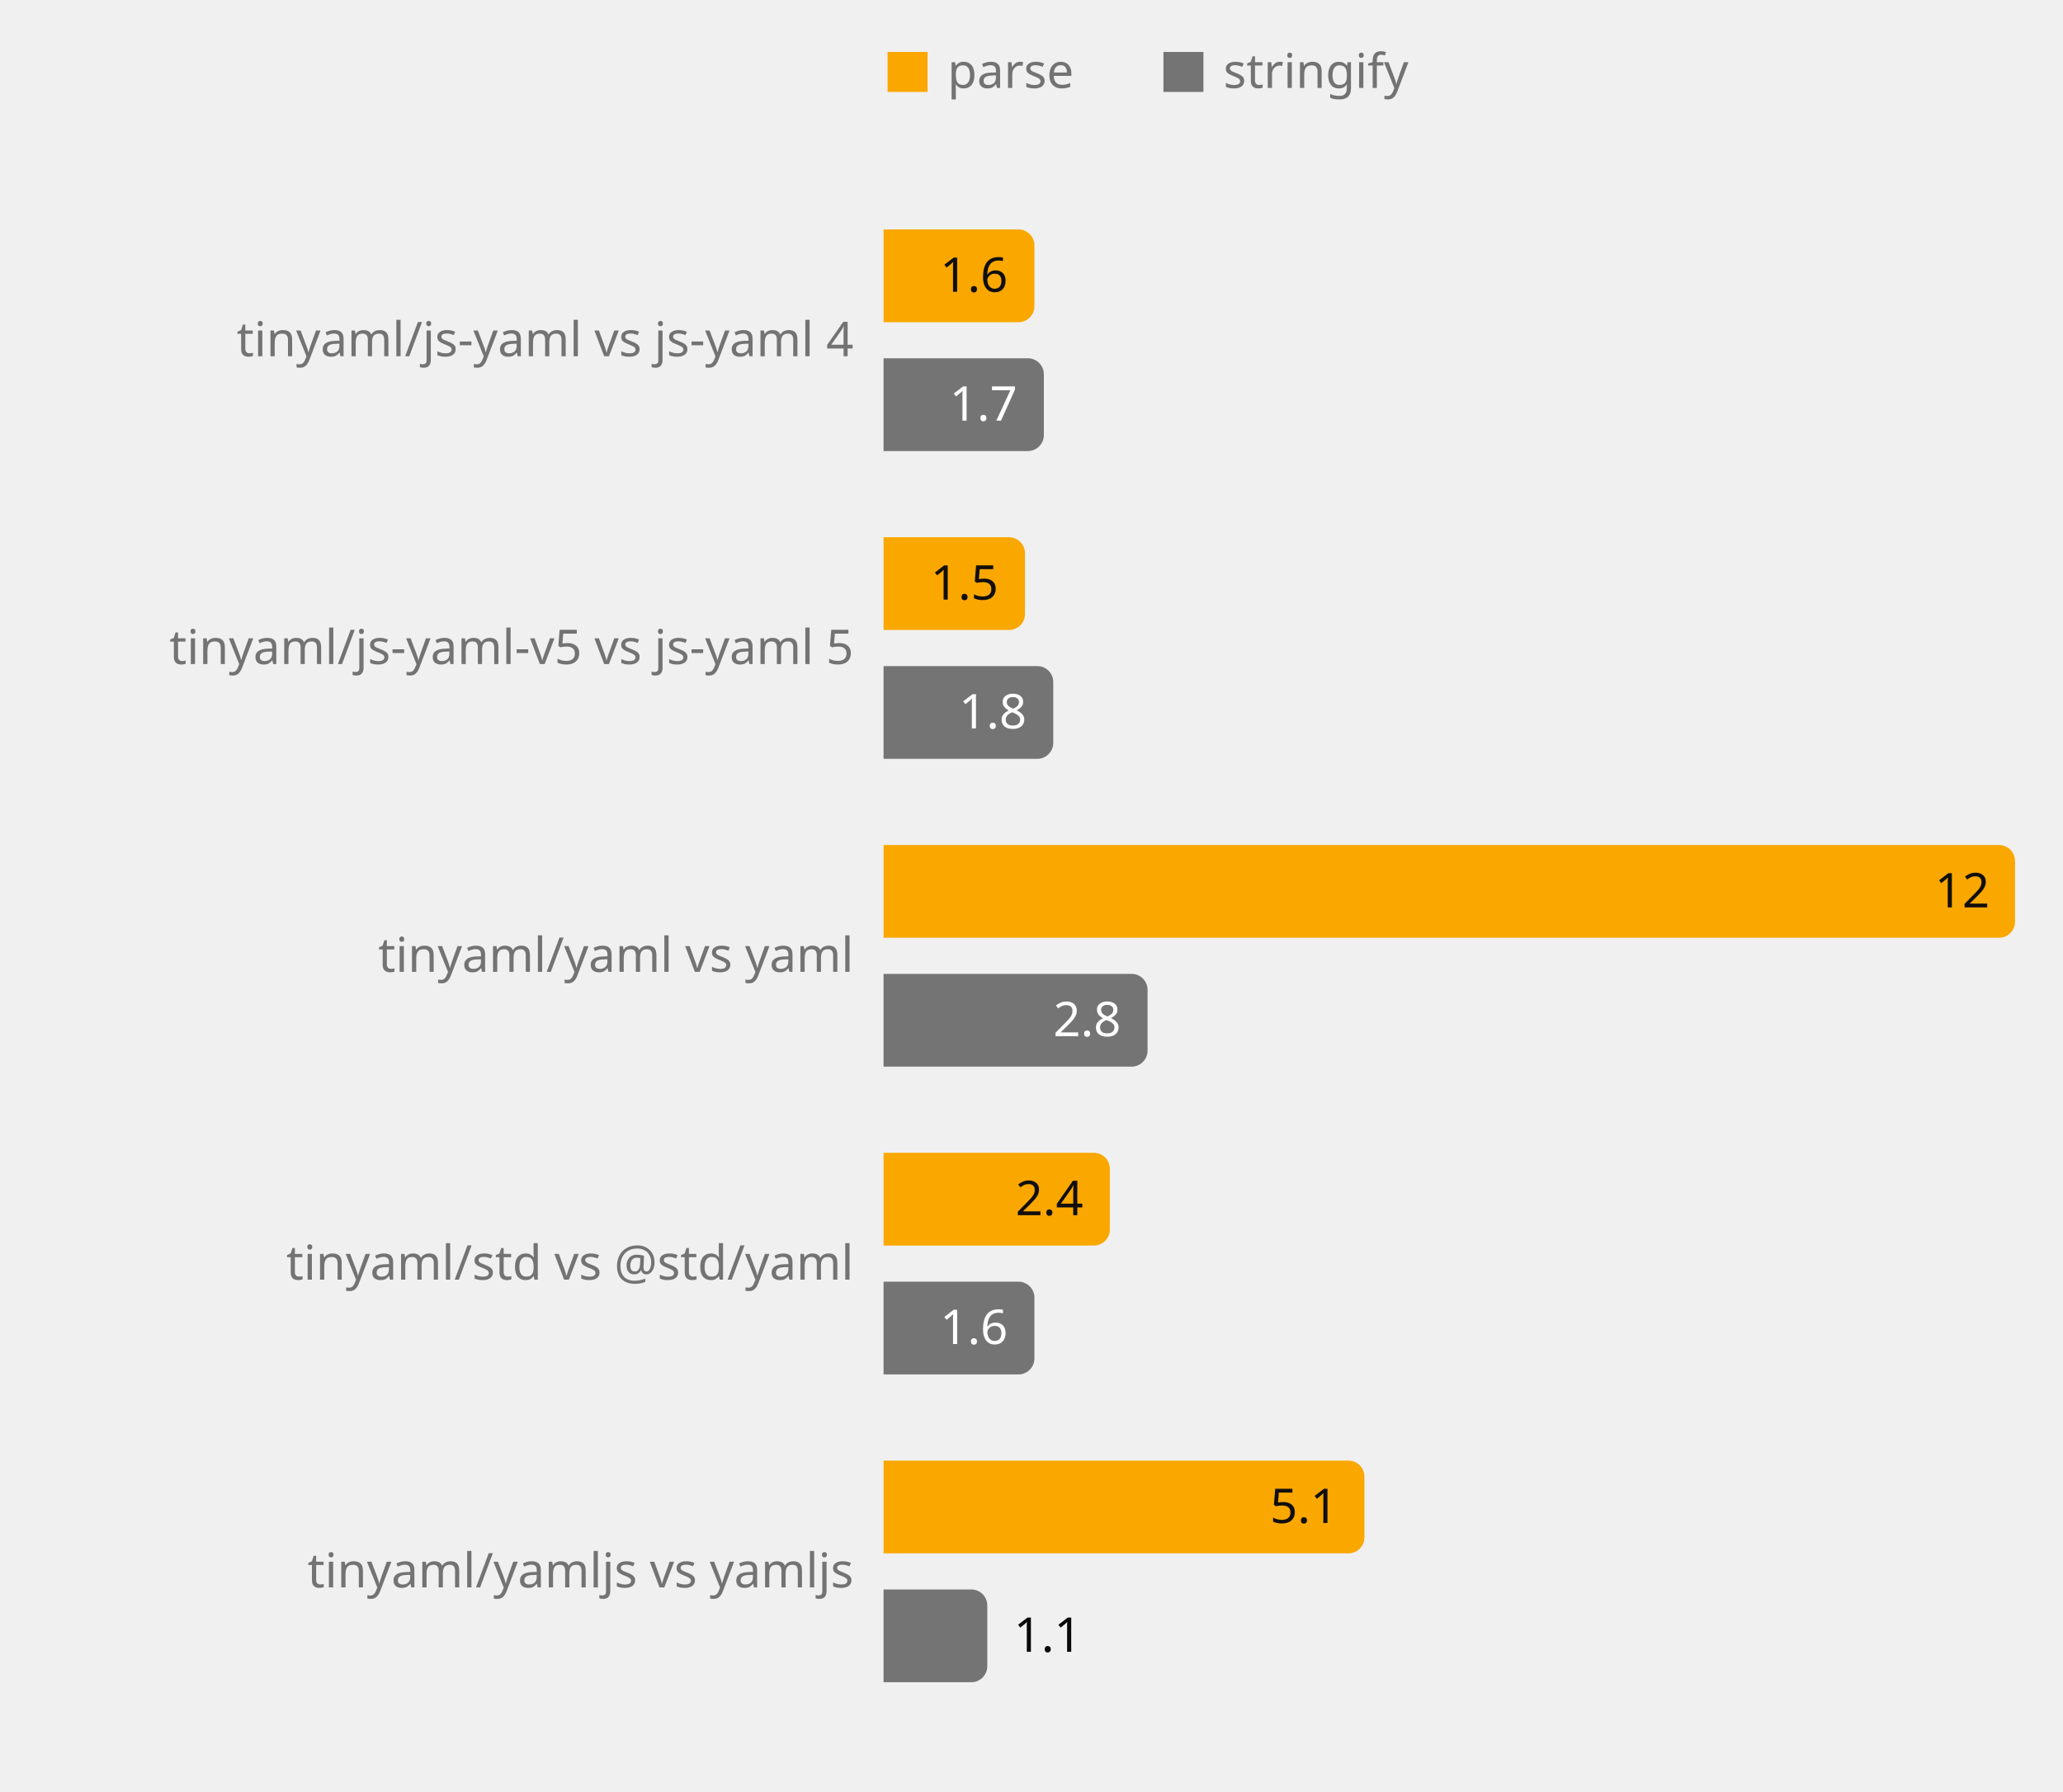
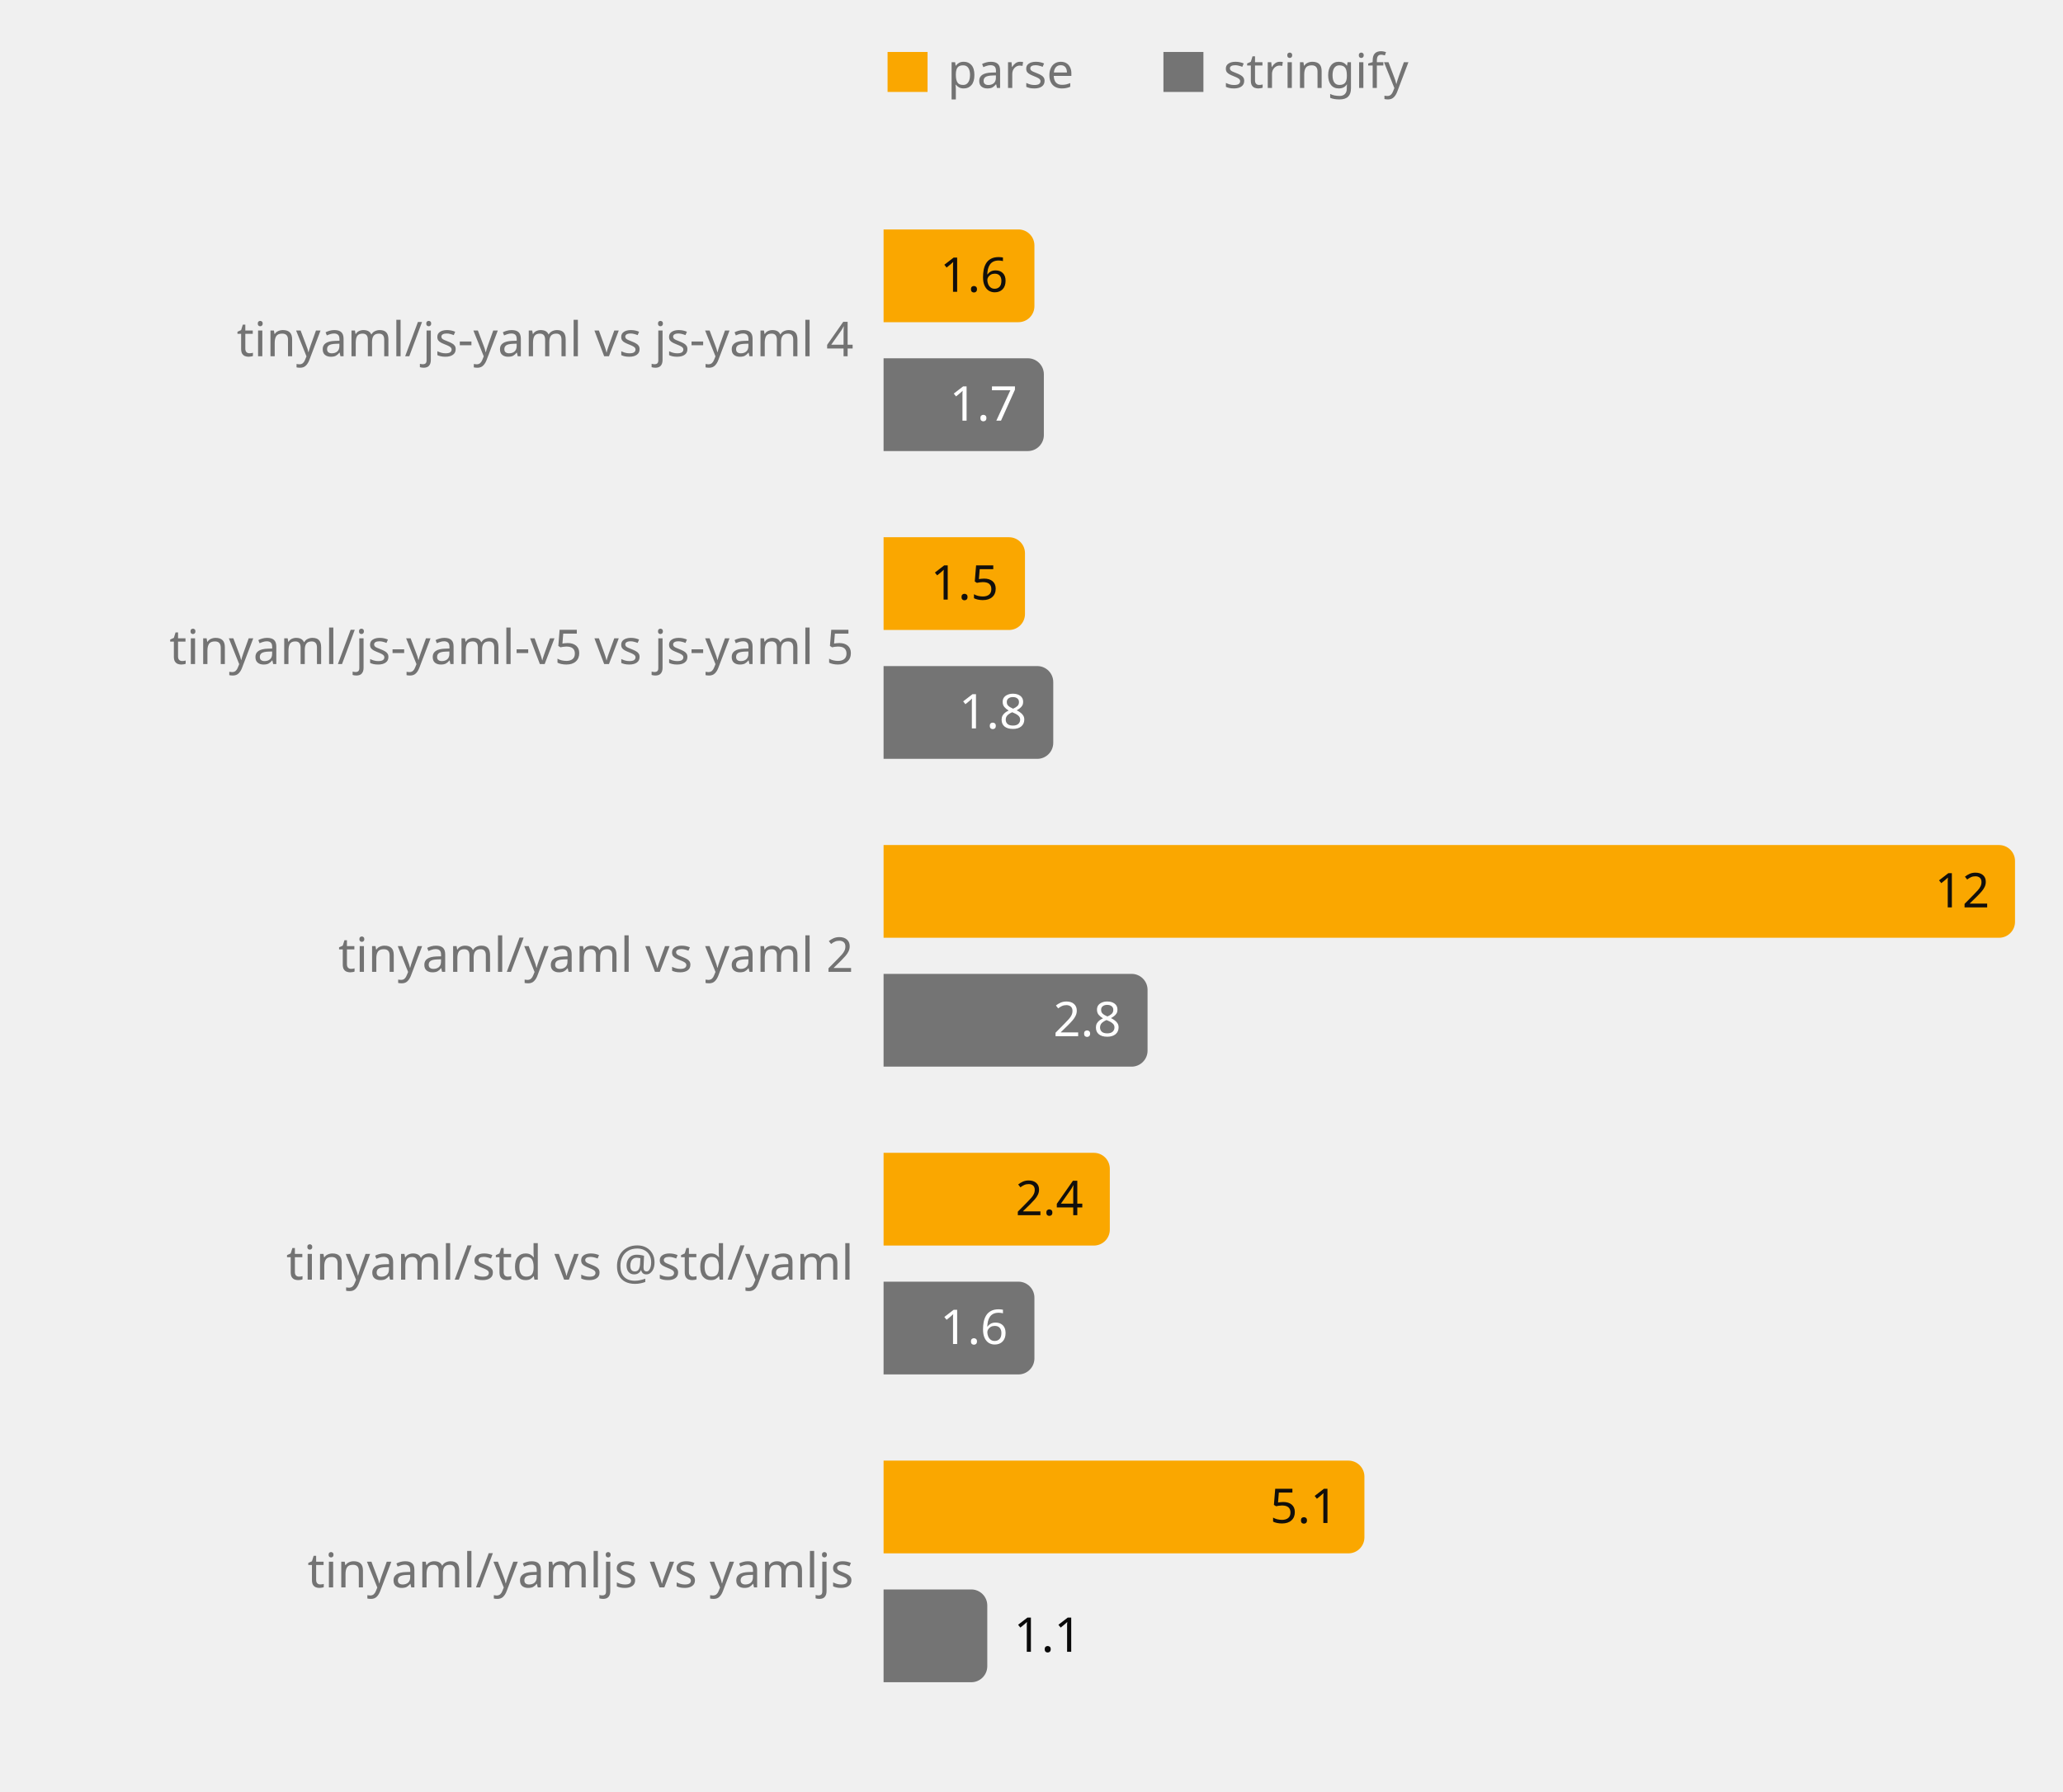
<svg xmlns="http://www.w3.org/2000/svg" role="img" aria-label="Times faster than the original, 268 KiB file" version="1.1" class="marks" width="516" height="448.24" viewBox="0 0 516 448.24">
  <g fill="none" stroke-miterlimit="4" transform="translate(221,42)">
    <g class="mark-group role-frame root">
      <g transform="translate(0,0)">
        <path class="background" d="M0,0h283v394.24h-283Z" />
        <g>
          <g class="mark-group role-axis">
            <g transform="translate(0.5,394.74)">
              <path class="background" d="M0,0h0v0h0Z" pointer-events="none" />
              <g />
            </g>
          </g>
          <g class="mark-group role-axis">
            <g transform="translate(0.5,0.5)">
              <path class="background" d="M0,0h0v0h0Z" pointer-events="none" />
              <g>
                <g class="mark-text role-axis-label" pointer-events="none">
                  <text text-anchor="end" transform="translate(-8,46.62)" font-family="sans-serif" font-size="12px" fill="#737373" opacity="1">tinyaml/js-yaml vs js-yaml 4</text>
                  <text text-anchor="end" transform="translate(-8,123.62)" font-family="sans-serif" font-size="12px" fill="#737373" opacity="1">tinyaml/js-yaml-v5 vs js-yaml 5</text>
-                   <text text-anchor="end" transform="translate(-8,200.62)" font-family="sans-serif" font-size="12px" fill="#737373" opacity="1">tinyaml/yaml vs yaml</text>
+                   <text text-anchor="end" transform="translate(-8,200.62)" font-family="sans-serif" font-size="12px" fill="#737373" opacity="1">tinyaml/yaml vs yaml 2</text>
                  <text text-anchor="end" transform="translate(-8,277.62)" font-family="sans-serif" font-size="12px" fill="#737373" opacity="1">tinyaml/std vs @std/yaml</text>
                  <text text-anchor="end" transform="translate(-8,354.62)" font-family="sans-serif" font-size="12px" fill="#737373" opacity="1">tinyaml/yamljs vs yamljs</text>
                </g>
              </g>
            </g>
          </g>
          <g class="mark-rect role-mark layer_0_marks">
            <path d="M0,15.40L33.73,15.40C35.94,15.40,37.73,17.19,37.73,19.40L37.73,34.60C37.73,36.81,35.94,38.60,33.73,38.60L0,38.60C0,38.60,0,38.60,0,38.60L0,15.40C0,15.40,0,15.40,0,15.40Z" fill="#faa700" />
            <path d="M0,47.63L36.09,47.63C38.29,47.63,40.09,49.42,40.09,51.63L40.09,66.84C40.09,69.04,38.29,70.84,36.09,70.84L0,70.84C0,70.84,0,70.84,0,70.84L0,47.63C0,47.63,0,47.63,0,47.63Z" fill="#747474" />
            <path d="M0,92.4L31.37,92.4C33.58,92.4,35.37,94.19,35.37,96.4L35.37,111.60C35.37,113.81,33.58,115.60,31.37,115.60L0,115.60C0,115.60,0,115.60,0,115.60L0,92.4C0,92.4,0,92.4,0,92.4Z" fill="#faa700" />
            <path d="M0,124.63L38.44,124.63C40.65,124.63,42.44,126.42,42.44,128.63L42.44,143.84C42.44,146.04,40.65,147.84,38.44,147.84L0,147.84C0,147.84,0,147.84,0,147.84L0,124.63C0,124.63,0,124.63,0,124.63Z" fill="#747474" />
            <path d="M0,169.4L279,169.4C281.20,169.4,283,171.19,283,173.4L283,188.60C283,190.81,281.20,192.60,279,192.60L0,192.60C0,192.60,0,192.60,0,192.60L0,169.4C0,169.4,0,169.4,0,169.4Z" fill="#faa700" />
            <path d="M0,201.63L62.03,201.63C64.24,201.63,66.03,203.42,66.03,205.63L66.03,220.84C66.03,223.04,64.24,224.84,62.03,224.84L0,224.84C0,224.84,0,224.84,0,224.84L0,201.63C0,201.63,0,201.63,0,201.63Z" fill="#747474" />
            <path d="M0,246.4L52.59,246.4C54.80,246.4,56.59,248.19,56.59,250.4L56.59,265.60C56.59,267.81,54.80,269.60,52.59,269.60L0,269.60C0,269.60,0,269.60,0,269.60L0,246.4C0,246.4,0,246.4,0,246.4Z" fill="#faa700" />
            <path d="M0,278.63L33.73,278.63C35.94,278.63,37.73,280.42,37.73,282.63L37.73,297.84C37.73,300.04,35.94,301.84,33.73,301.84L0,301.84C0,301.84,0,301.84,0,301.84L0,278.63C0,278.63,0,278.63,0,278.63Z" fill="#747474" />
            <path d="M0,323.4L116.27,323.4C118.48,323.4,120.27,325.19,120.27,327.4L120.27,342.60C120.27,344.81,118.48,346.60,116.27,346.60L0,346.60C0,346.60,0,346.60,0,346.60L0,323.4C0,323.4,0,323.4,0,323.4Z" fill="#faa700" />
            <path d="M0,355.63L21.94,355.63C24.14,355.63,25.94,357.42,25.94,359.63L25.94,374.84C25.94,377.04,24.14,378.84,21.94,378.84L0,378.84C0,378.84,0,378.84,0,378.84L0,355.63C0,355.63,0,355.63,0,355.63Z" fill="#747474" />
          </g>
          <g class="mark-text role-mark">
            <text text-anchor="middle" transform="translate(22.61,31.00)" font-family="sans-serif" font-size="12px" font-weight="500" fill="#110f0c">1.6</text>
            <text text-anchor="middle" transform="translate(24.97,63.23)" font-family="sans-serif" font-size="12px" font-weight="500" fill="#ffffff">1.7</text>
            <text text-anchor="middle" transform="translate(20.25,108.00)" font-family="sans-serif" font-size="12px" font-weight="500" fill="#110f0c">1.5</text>
            <text text-anchor="middle" transform="translate(27.32,140.23)" font-family="sans-serif" font-size="12px" font-weight="500" fill="#ffffff">1.8</text>
            <text text-anchor="middle" transform="translate(269.8,185.00)" font-family="sans-serif" font-size="12px" font-weight="500" fill="#110f0c">12</text>
            <text text-anchor="middle" transform="translate(50.91,217.23)" font-family="sans-serif" font-size="12px" font-weight="500" fill="#ffffff">2.8</text>
            <text text-anchor="middle" transform="translate(41.47,262.00)" font-family="sans-serif" font-size="12px" font-weight="500" fill="#110f0c">2.4</text>
            <text text-anchor="middle" transform="translate(22.61,294.23)" font-family="sans-serif" font-size="12px" font-weight="500" fill="#ffffff">1.6</text>
            <text text-anchor="middle" transform="translate(105.15,339.00)" font-family="sans-serif" font-size="12px" font-weight="500" fill="#110f0c">5.1</text>
            <text text-anchor="middle" transform="translate(41.06,371.23)" font-family="sans-serif" font-size="12px" font-weight="500" fill="#0a0a0a">1.1</text>
          </g>
          <g class="mark-group role-legend">
            <g transform="translate(0,-30)">
              <path class="background" d="M0,0h135v12h-135Z" pointer-events="none" />
              <g>
                <g class="mark-group role-legend-entry">
                  <g transform="translate(0,0)">
                    <path class="background" d="M0,0h0v0h0Z" pointer-events="none" />
                    <g>
                      <g class="mark-group role-scope">
                        <g transform="translate(0,0)">
                          <path class="background" d="M0,0h48.64v12h-48.64Z" pointer-events="none" opacity="1" />
                          <g>
                            <g class="mark-symbol role-legend-symbol" pointer-events="none">
                              <path transform="translate(6,6)" d="M-5,-5h10v10h-10Z" fill="#faa700" stroke-width="1.5" opacity="1" />
                            </g>
                            <g class="mark-text role-legend-label" pointer-events="none">
                              <text text-anchor="start" transform="translate(16,10)" font-family="sans-serif" font-size="12px" fill="#737373" opacity="1">parse</text>
                            </g>
                          </g>
                        </g>
                        <g transform="translate(69,0)">
                          <path class="background" d="M0,0h65.91v12h-65.91Z" pointer-events="none" opacity="1" />
                          <g>
                            <g class="mark-symbol role-legend-symbol" pointer-events="none">
                              <path transform="translate(6,6)" d="M-5,-5h10v10h-10Z" fill="#747474" stroke-width="1.5" opacity="1" />
                            </g>
                            <g class="mark-text role-legend-label" pointer-events="none">
                              <text text-anchor="start" transform="translate(16,10)" font-family="sans-serif" font-size="12px" fill="#737373" opacity="1">stringify</text>
                            </g>
                          </g>
                        </g>
                      </g>
                    </g>
                  </g>
                </g>
              </g>
            </g>
          </g>
        </g>
      </g>
    </g>
  </g>
</svg>
